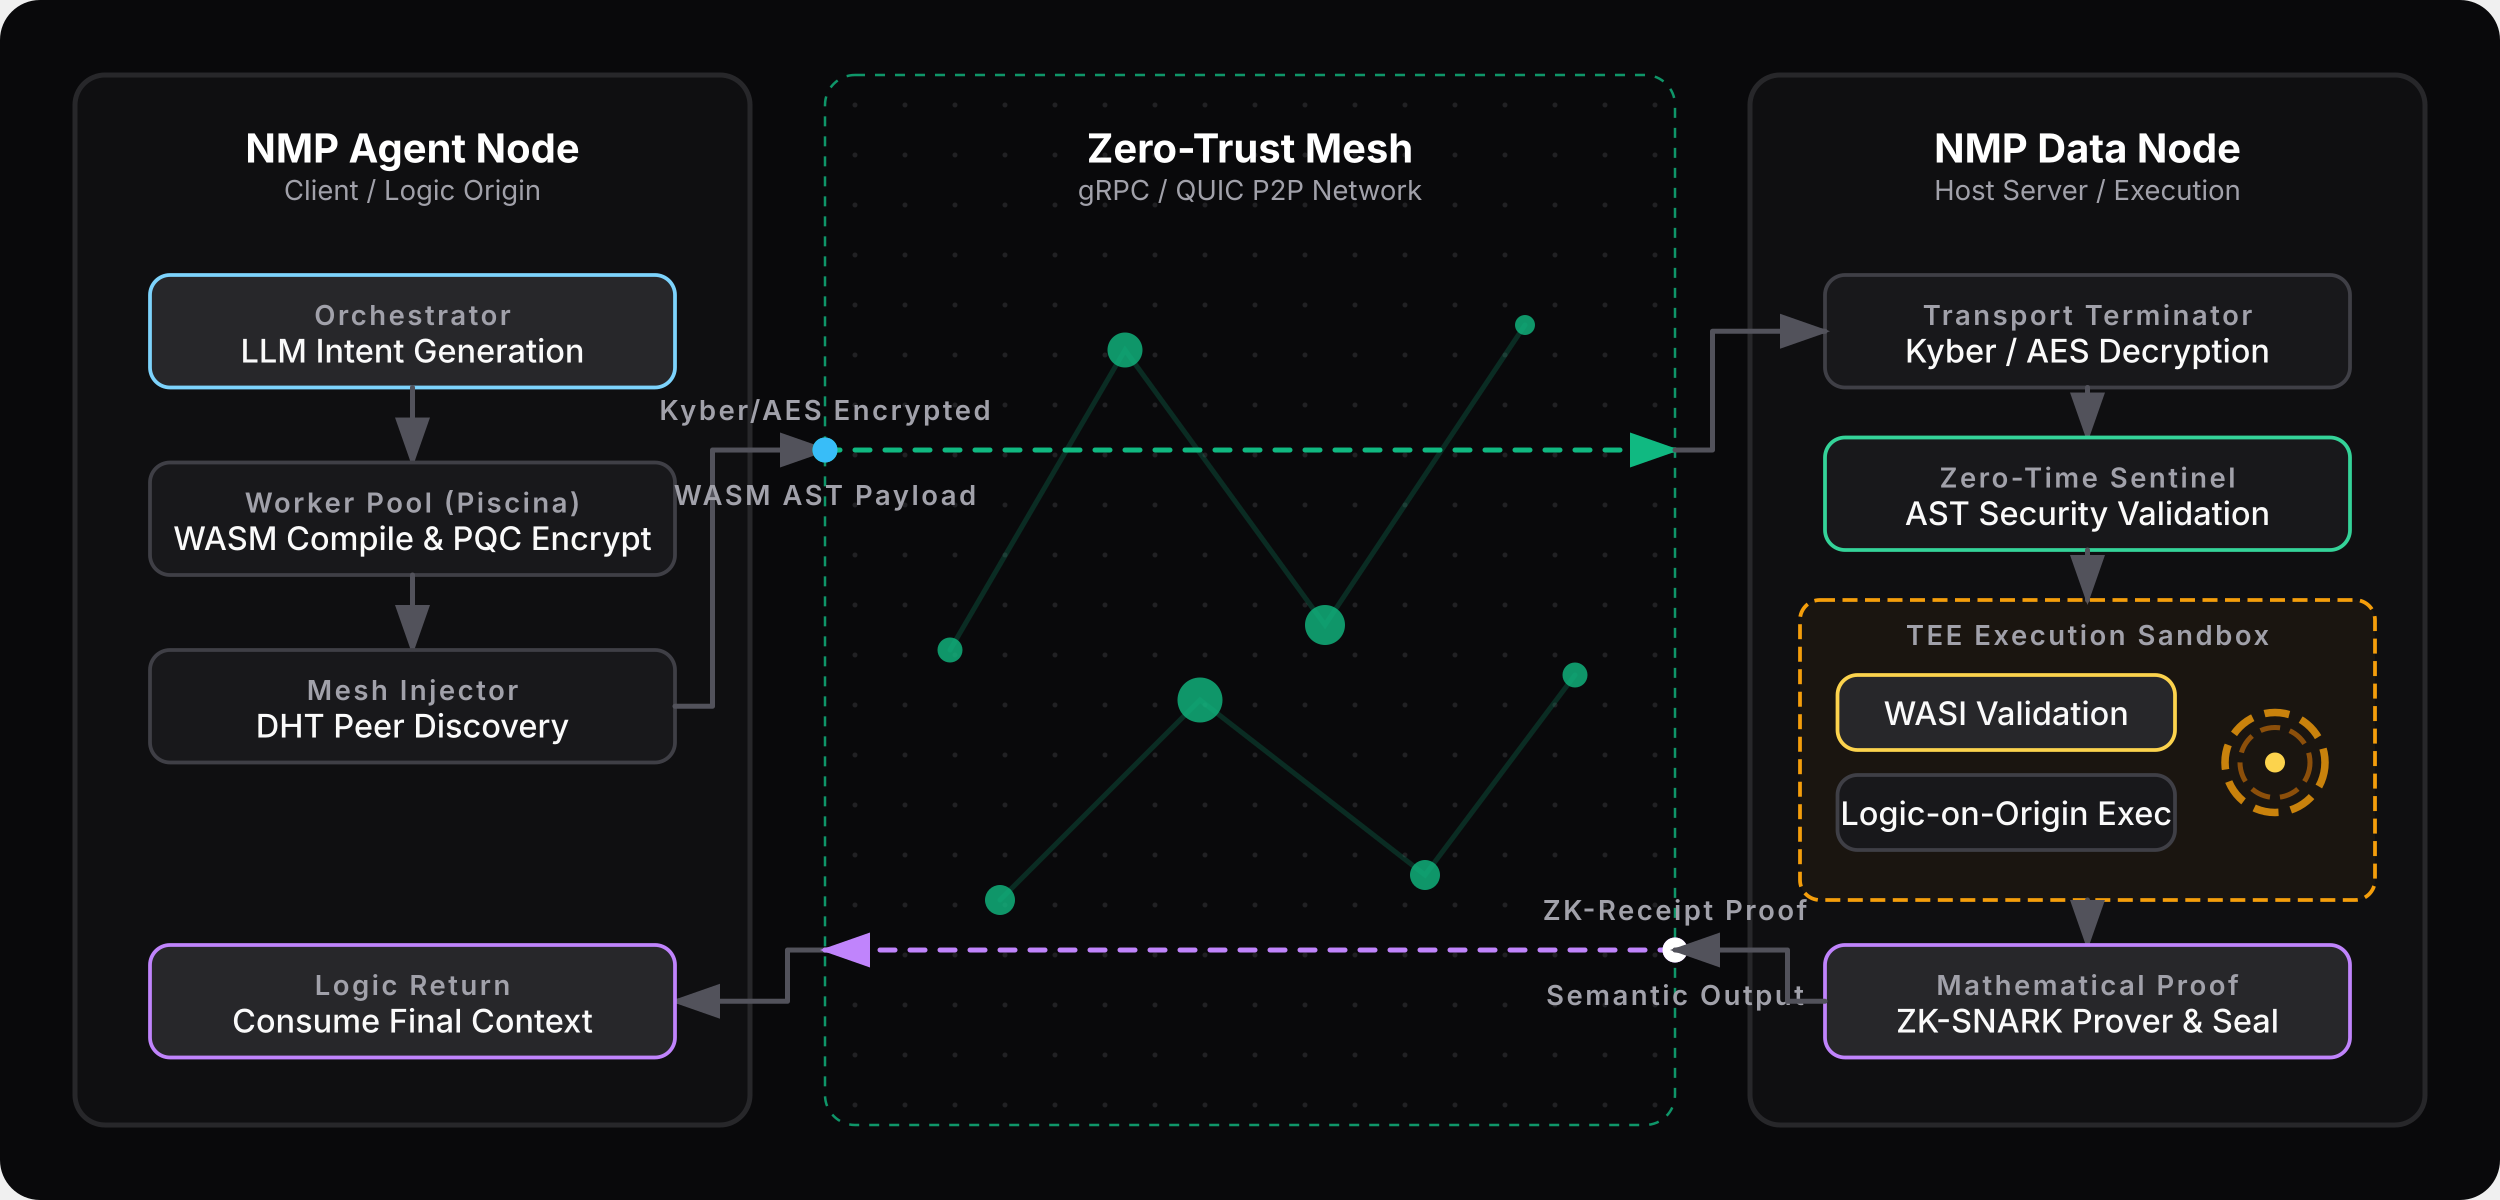
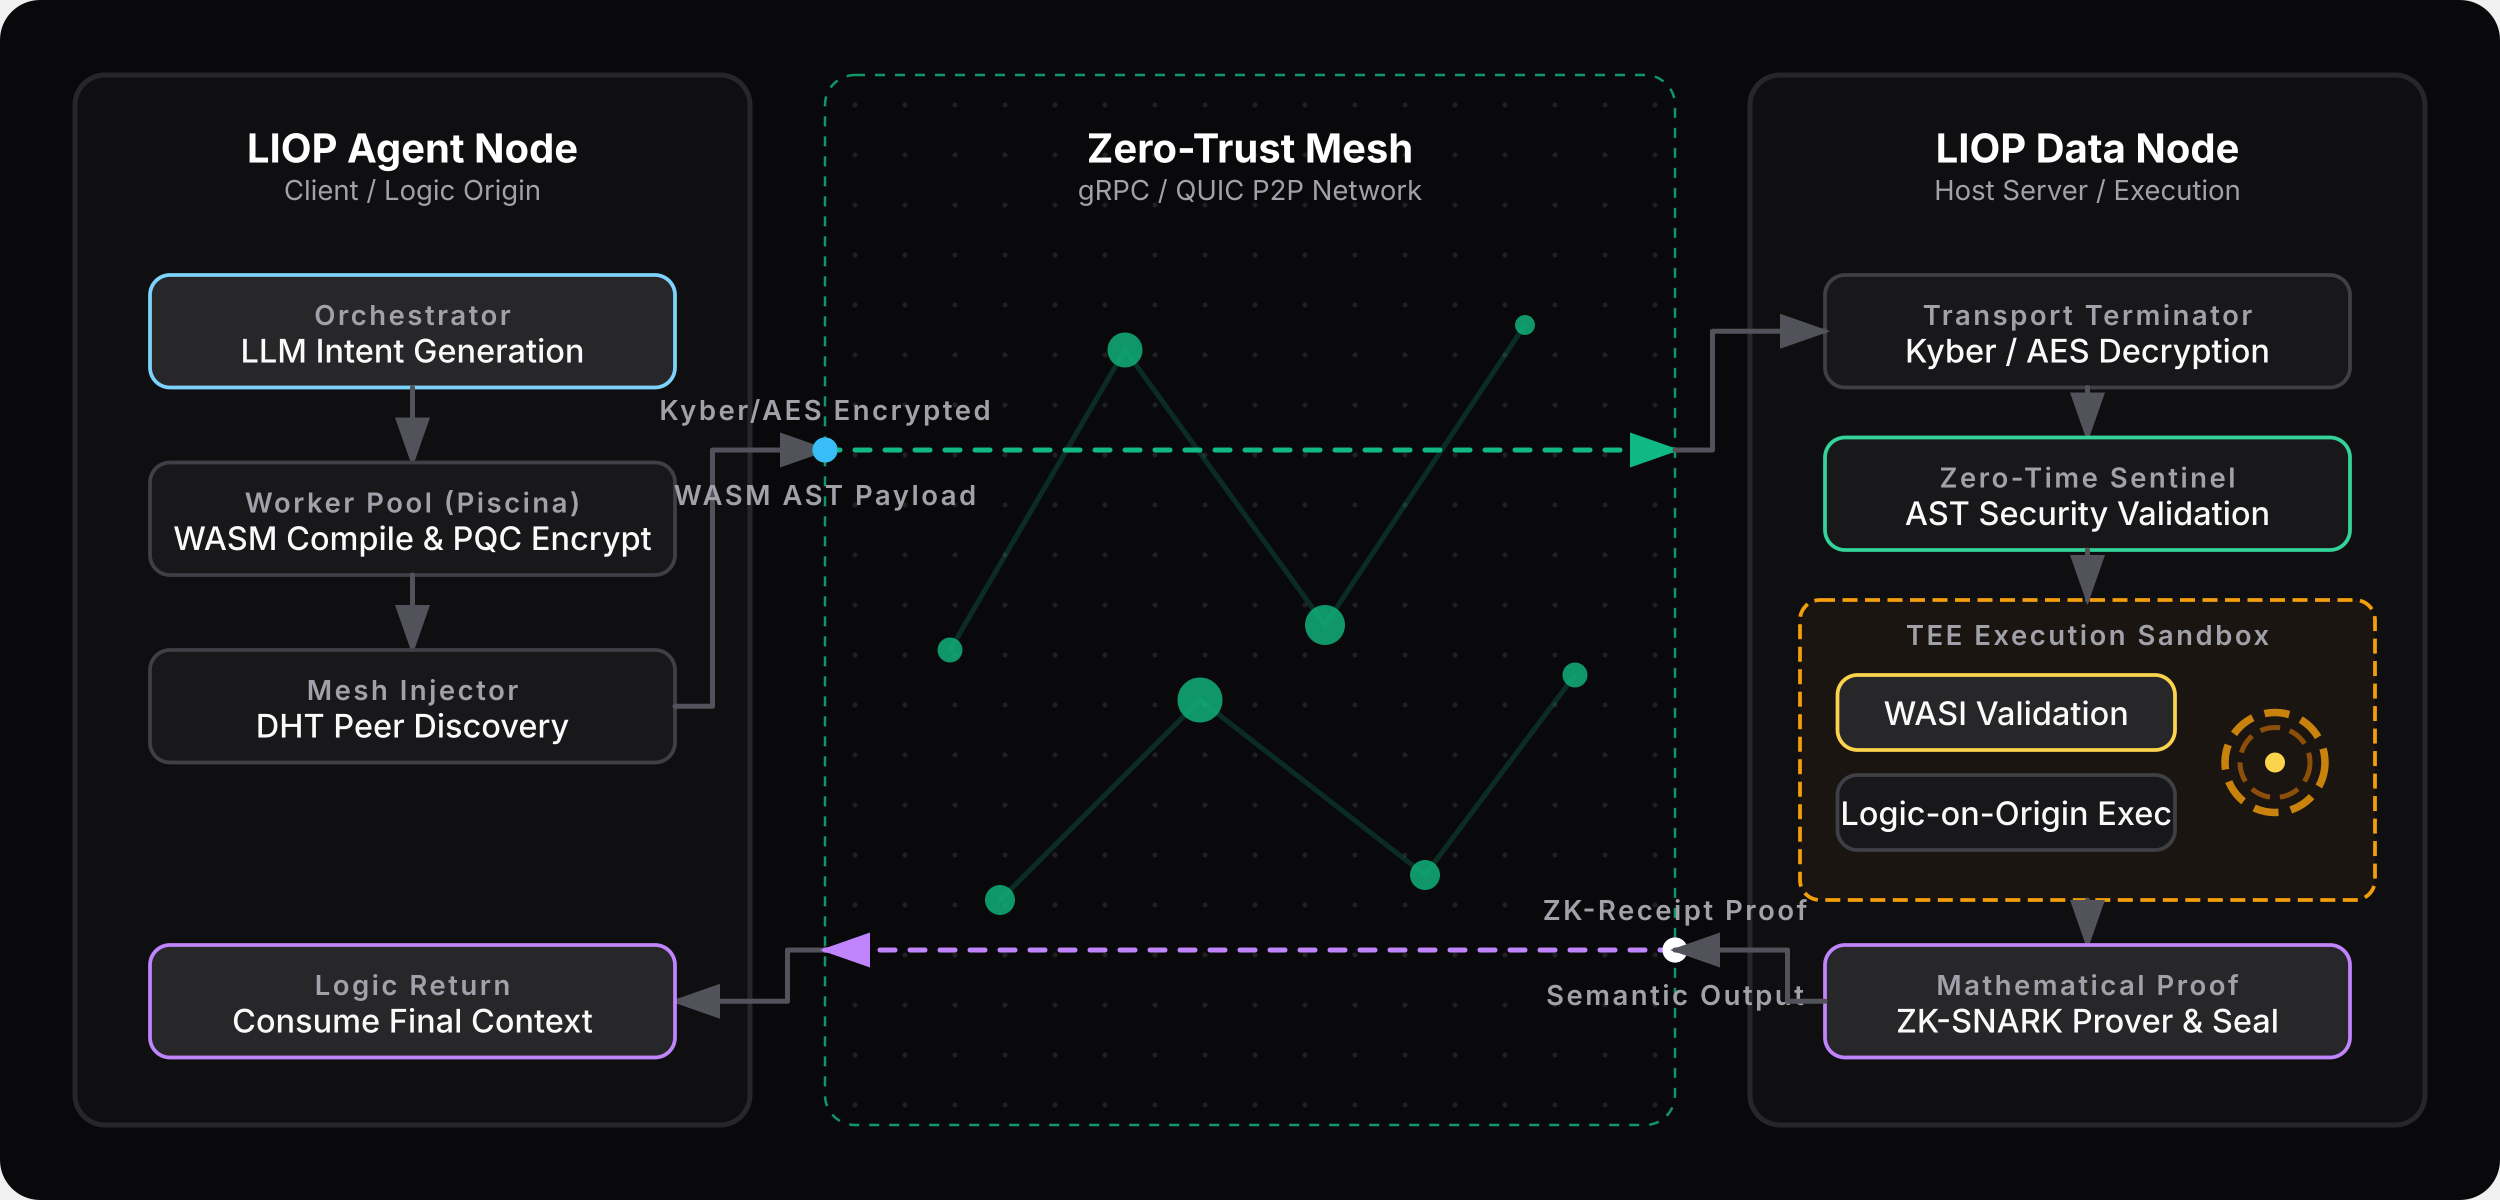
<svg xmlns="http://www.w3.org/2000/svg" width="1000" height="480" viewBox="0 0 1000 480">
  <rect width="1000" height="480" fill="#09090b" rx="16" />
  <style>
        .mfd-text {
            font-family: 'Inter', system-ui, sans-serif;
            fill: #FAFAFA;
            font-size: 13px;
            font-weight: 500;
        }

        .mfd-text-sm {
            font-family: 'Inter', system-ui, sans-serif;
            fill: #A1A1AA;
            font-size: 11px;
        }

        .mfd-title {
            font-weight: 700;
            font-size: 16px;
            fill: #FFFFFF;
        }

        .mfd-subtitle {
            font-size: 11px;
            fill: #A1A1AA;
            text-transform: uppercase;
            letter-spacing: 1px;
            font-weight: 600;
        }

        /* Zones */
        .mfd-zone {
            fill: #0f0f11;
            stroke: #27272a;
            stroke-width: 2;
            rx: 12;
        }

        .mfd-zone-net {
            fill: url(#netBgD);
            stroke: #10b981;
            stroke-width: 1;
            rx: 12;
            stroke-dasharray: 4 4;
            opacity: 0.8;
        }

        .mfd-zone-sandbox {
            fill: rgba(245, 158, 11, 0.05);
            stroke: #f59e0b;
            stroke-width: 1.5;
            rx: 8;
            stroke-dasharray: 6 3;
        }

        /* Boxes */
        .mfd-box {
            fill: #18181b;
            stroke: #3f3f46;
            stroke-width: 1.5;
            rx: 8;
        }

        .mfd-box-hi {
            fill: #27272a;
            stroke: #7dd3fc;
            stroke-width: 1.5;
            rx: 8;
        }

        .mfd-box-sec {
            fill: #18181b;
            stroke: #34d399;
            stroke-width: 1.5;
            rx: 8;
        }

        .mfd-box-wasi {
            fill: #27272a;
            stroke: #fcd34d;
            stroke-width: 1.5;
            rx: 8;
        }

        .mfd-box-zk {
            fill: #27272a;
            stroke: #c084fc;
            stroke-width: 1.5;
            rx: 8;
        }

        /* Lines */
        .mfd-line {
            stroke: #52525b;
            stroke-width: 2;
            fill: none;
            stroke-linejoin: round;
            stroke-linecap: round;
        }

        .mfd-line-flow {
            stroke: #10b981;
            stroke-width: 2;
            fill: none;
            stroke-dasharray: 6 6;
            stroke-linecap: round;
        }

        .mfd-line-return {
            stroke: #c084fc;
            stroke-width: 2;
            fill: none;
            stroke-dasharray: 6 6;
            stroke-linecap: round;
        }

        /* Arrows */
        .mfd-arrow {
            fill: #52525b;
        }

        .mfd-arrow-flow {
            fill: #10b981;
        }

        .mfd-arrow-return {
            fill: #c084fc;
        }

        /* Node Network */
        .mfd-node {
            fill: #10b981;
            opacity: 0.8;
        }

        /* Animations */
        @keyframes pulseNetD {
            0% {
                opacity: 0.4;
            }

            50% {
                opacity: 1;
            }

            100% {
                opacity: 0.4;
            }
        }

        .mfd-anim-node {
            animation: pulseNetD 3s cubic-bezier(0.4, 0, 0.6, 1) infinite;
        }

        @keyframes marchTxD {
            to {
                stroke-dashoffset: -40;
            }
        }

        .mfd-anim-march {
            animation: marchTxD 1.5s linear infinite;
        }

        @keyframes marchRxD {
            to {
                stroke-dashoffset: 40;
            }
        }

        .mfd-anim-march-ret {
            animation: marchRxD 1.5s linear infinite;
        }

        @keyframes packetTxD {
            0% {
                transform: translateX(0);
                opacity: 0;
            }

            10% {
                opacity: 1;
            }

            90% {
                opacity: 1;
            }

            100% {
                transform: translateX(340px);
                opacity: 0;
            }
        }

        .mfd-part-tx-1 {
            animation: packetTxD 2s cubic-bezier(0.4, 0, 0.2, 1) infinite;
        }

        .mfd-part-tx-2 {
            animation: packetTxD 2s cubic-bezier(0.4, 0, 0.2, 1) infinite -1s;
        }

        @keyframes packetRxD {
            0% {
                transform: translateX(0);
                opacity: 0;
            }

            10% {
                opacity: 1;
            }

            90% {
                opacity: 1;
            }

            100% {
                transform: translateX(-340px);
                opacity: 0;
            }
        }

        .mfd-part-rx-1 {
            animation: packetRxD 2s cubic-bezier(0.4, 0, 0.2, 1) infinite;
        }

        .mfd-part-rx-2 {
            animation: packetRxD 2s cubic-bezier(0.4, 0, 0.2, 1) infinite -1s;
        }

        @keyframes spinGearD {
            100% {
                transform: rotate(360deg);
            }
        }

        .mfd-spin {
            transform-box: fill-box;
            transform-origin: center;
            animation: spinGearD 3s linear infinite;
        }
    </style>
  <defs>
    <pattern id="netBgD" width="20" height="20" patternUnits="userSpaceOnUse">
      <circle cx="2" cy="2" r="1" fill="#27272a" />
    </pattern>
    <marker id="arrD" markerWidth="10" markerHeight="7" refX="9" refY="3.5" orient="auto">
      <polygon points="0 0, 10 3.5, 0 7" class="mfd-arrow" />
    </marker>
    <marker id="arr-flowD" markerWidth="10" markerHeight="7" refX="9" refY="3.5" orient="auto">
      <polygon points="0 0, 10 3.5, 0 7" class="mfd-arrow-flow" />
    </marker>
    <marker id="arr-retD" markerWidth="10" markerHeight="7" refX="9" refY="3.5" orient="auto">
      <polygon points="0 0, 10 3.5, 0 7" class="mfd-arrow-return" />
    </marker>
  </defs>
  <rect x="30" y="30" width="270" height="420" class="mfd-zone" />
-   <text x="165" y="65" text-anchor="middle" class="mfd-text mfd-title">NMP Agent Node</text>
+   <text x="165" y="65" text-anchor="middle" class="mfd-text mfd-title">LIOP Agent Node</text>
  <text x="165" y="80" text-anchor="middle" class="mfd-text-sm">Client / Logic Origin</text>
  <rect x="330" y="30" width="340" height="420" class="mfd-zone-net" />
  <text x="500" y="65" text-anchor="middle" class="mfd-text mfd-title" fill="#10b981">Zero-Trust Mesh</text>
  <text x="500" y="80" text-anchor="middle" class="mfd-text-sm" fill="#10b981">gRPC / QUIC P2P Network</text>
  <rect x="700" y="30" width="270" height="420" class="mfd-zone" />
-   <text x="835" y="65" text-anchor="middle" class="mfd-text mfd-title">NMP Data Node</text>
+   <text x="835" y="65" text-anchor="middle" class="mfd-text mfd-title">LIOP Data Node</text>
  <text x="835" y="80" text-anchor="middle" class="mfd-text-sm">Host Server / Execution</text>
  <rect x="60" y="110" width="210" height="45" class="mfd-box-hi" />
  <text x="165" y="130" text-anchor="middle" class="mfd-text mfd-subtitle" fill="#7dd3fc">Orchestrator</text>
  <text x="165" y="145" text-anchor="middle" class="mfd-text">LLM Intent Generation</text>
  <path d="M 165 155 L 165 185" class="mfd-line" marker-end="url(#arrD)" />
  <rect x="60" y="185" width="210" height="45" class="mfd-box" />
  <text x="165" y="205" text-anchor="middle" class="mfd-text mfd-subtitle">Worker Pool (Piscina)</text>
  <text x="165" y="220" text-anchor="middle" class="mfd-text">WASM Compile &amp; PQC Encrypt</text>
  <path d="M 165 230 L 165 260" class="mfd-line" marker-end="url(#arrD)" />
  <rect x="60" y="260" width="210" height="45" class="mfd-box" />
  <text x="165" y="280" text-anchor="middle" class="mfd-text mfd-subtitle">Mesh Injector</text>
  <text x="165" y="295" text-anchor="middle" class="mfd-text">DHT Peer Discovery</text>
  <path d="M 270 282.5 L 285 282.5 L 285 180 L 330 180" class="mfd-line" marker-end="url(#arrD)" />
  <path d="M 330 380 L 315 380 L 315 400.5 L 270 400.5" class="mfd-line" marker-end="url(#arrD)" />
  <rect x="60" y="378" width="210" height="45" class="mfd-box-zk" />
  <text x="165" y="398" text-anchor="middle" class="mfd-text mfd-subtitle" fill="#c084fc">Logic Return</text>
  <text x="165" y="413" text-anchor="middle" class="mfd-text">Consume Final Context</text>
  <path d="M 380 260 L 450 140 L 530 250 L 610 130" class="mfd-line-flow" style="opacity:0.2; stroke-dasharray:none" />
  <path d="M 400 360 L 480 280 L 570 350 L 630 270" class="mfd-line-flow" style="opacity:0.2; stroke-dasharray:none" />
  <circle cx="380" cy="260" r="5" class="mfd-node mfd-anim-node" />
  <circle cx="450" cy="140" r="7" class="mfd-node mfd-anim-node" style="animation-delay: -1s" />
  <circle cx="530" cy="250" r="8" class="mfd-node mfd-anim-node" style="animation-delay: -2s" />
  <circle cx="610" cy="130" r="4" class="mfd-node mfd-anim-node" />
  <circle cx="400" cy="360" r="6" class="mfd-node mfd-anim-node" style="animation-delay: -1.5s" />
  <circle cx="480" cy="280" r="9" class="mfd-node mfd-anim-node" style="animation-delay: -0.5s" />
  <circle cx="570" cy="350" r="6" class="mfd-node mfd-anim-node" style="animation-delay: -2.5s" />
  <circle cx="630" cy="270" r="5" class="mfd-node mfd-anim-node" />
  <path d="M 330 180 L 670 180" class="mfd-line-flow mfd-anim-march" marker-end="url(#arr-flowD)" />
  <g transform="translate(330, 180)">
    <g class="mfd-part-tx-1">
      <circle cx="0" cy="0" r="5" fill="#10b981" />
      <text x="0" y="-12" text-anchor="middle" class="mfd-text mfd-subtitle" fill="#34d399">Kyber/AES
                Encrypted</text>
    </g>
  </g>
  <g transform="translate(330, 180)">
    <g class="mfd-part-tx-2">
      <circle cx="0" cy="0" r="5" fill="#38bdf8" />
      <text x="0" y="22" text-anchor="middle" class="mfd-text mfd-subtitle" fill="#7dd3fc">WASM AST Payload</text>
    </g>
  </g>
  <path d="M 670 380 L 330 380" class="mfd-line-return mfd-anim-march-ret" marker-end="url(#arr-retD)" />
  <g transform="translate(670, 380)">
    <g class="mfd-part-rx-1">
      <circle cx="0" cy="0" r="5" fill="#c084fc" />
      <text x="0" y="-12" text-anchor="middle" class="mfd-text mfd-subtitle" fill="#c084fc">ZK-Receipt
                Proof</text>
    </g>
  </g>
  <g transform="translate(670, 380)">
    <g class="mfd-part-rx-2">
      <circle cx="0" cy="0" r="5" fill="#FFFFFF" />
      <text x="0" y="22" text-anchor="middle" class="mfd-text mfd-subtitle" fill="#FAFAFA">Semantic Output</text>
    </g>
  </g>
  <rect x="730" y="110" width="210" height="45" class="mfd-box" />
  <text x="835" y="130" text-anchor="middle" class="mfd-text mfd-subtitle">Transport Terminator</text>
  <text x="835" y="145" text-anchor="middle" class="mfd-text">Kyber / AES Decryption</text>
  <path d="M 835 155 L 835 175" class="mfd-line" marker-end="url(#arrD)" />
  <rect x="730" y="175" width="210" height="45" class="mfd-box-sec" />
  <text x="835" y="195" text-anchor="middle" class="mfd-text mfd-subtitle" fill="#34d399">Zero-Time Sentinel</text>
  <text x="835" y="210" text-anchor="middle" class="mfd-text">AST Security Validation</text>
  <path d="M 835 220 L 835 240" class="mfd-line" marker-end="url(#arrD)" />
  <rect x="720" y="240" width="230" height="120" class="mfd-zone-sandbox" />
  <text x="835" y="258" text-anchor="middle" class="mfd-text mfd-subtitle" fill="#f59e0b">TEE Execution Sandbox</text>
  <rect x="735" y="270" width="135" height="30" class="mfd-box-wasi" />
  <text x="802.5" y="290" text-anchor="middle" class="mfd-text" font-size="12">WASI Validation</text>
  <rect x="735" y="310" width="135" height="30" class="mfd-box" />
  <text x="802.5" y="330" text-anchor="middle" class="mfd-text" font-size="12">Logic-on-Origin Exec</text>
  <g transform="translate(910, 305)">
    <g class="mfd-spin">
      <circle cx="0" cy="0" r="20" fill="none" stroke="#f59e0b" stroke-width="3" stroke-dasharray="10 5" opacity="0.8" />
      <circle cx="0" cy="0" r="14" fill="none" stroke="#d97706" stroke-width="2" stroke-dasharray="8 4" opacity="0.6" />
      <circle cx="0" cy="0" r="4" fill="#fcd34d" />
    </g>
  </g>
  <path d="M 835 360 L 835 378" class="mfd-line" marker-end="url(#arrD)" />
  <rect x="730" y="378" width="210" height="45" class="mfd-box-zk" />
  <text x="835" y="398" text-anchor="middle" class="mfd-text mfd-subtitle" fill="#c084fc">Mathematical Proof</text>
  <text x="835" y="413" text-anchor="middle" class="mfd-text">ZK-SNARK Prover &amp; Seal</text>
  <path d="M 670 180 L 685 180 L 685 132.5 L 730 132.5" class="mfd-line" marker-end="url(#arrD)" />
  <path d="M 730 400.5 L 715 400.5 L 715 380 L 670 380" class="mfd-line" marker-end="url(#arrD)" />
</svg>
